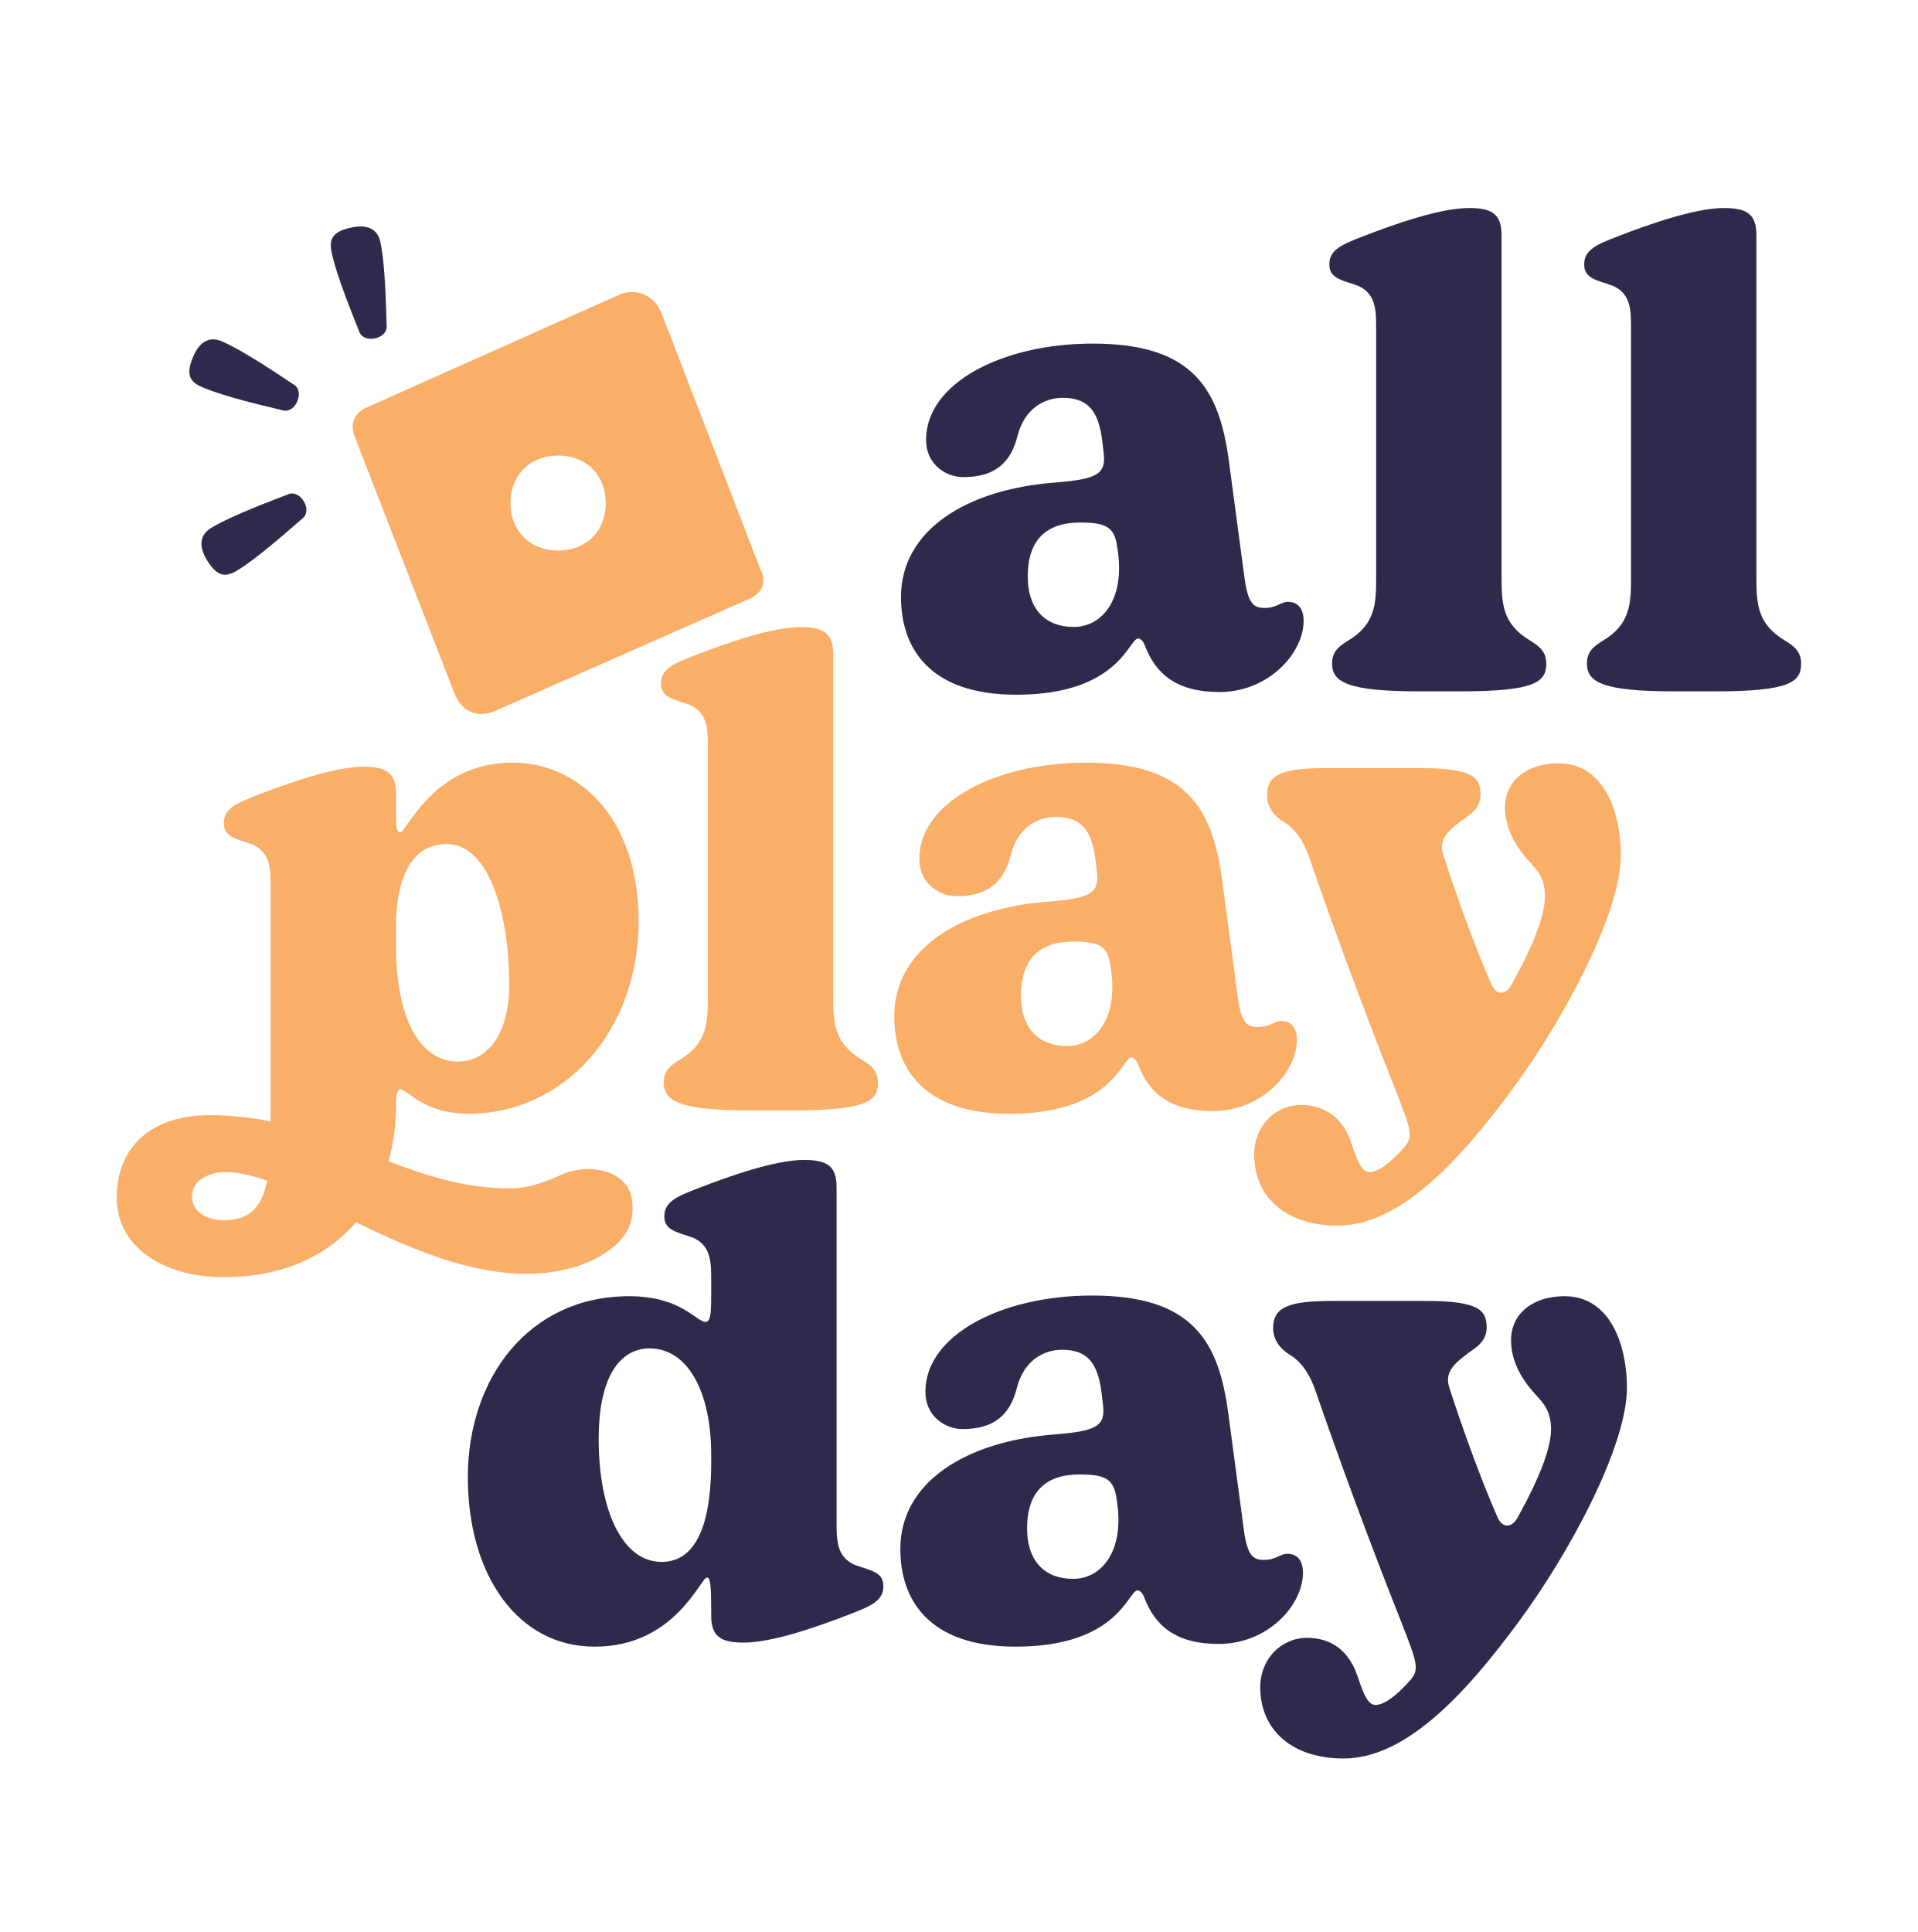
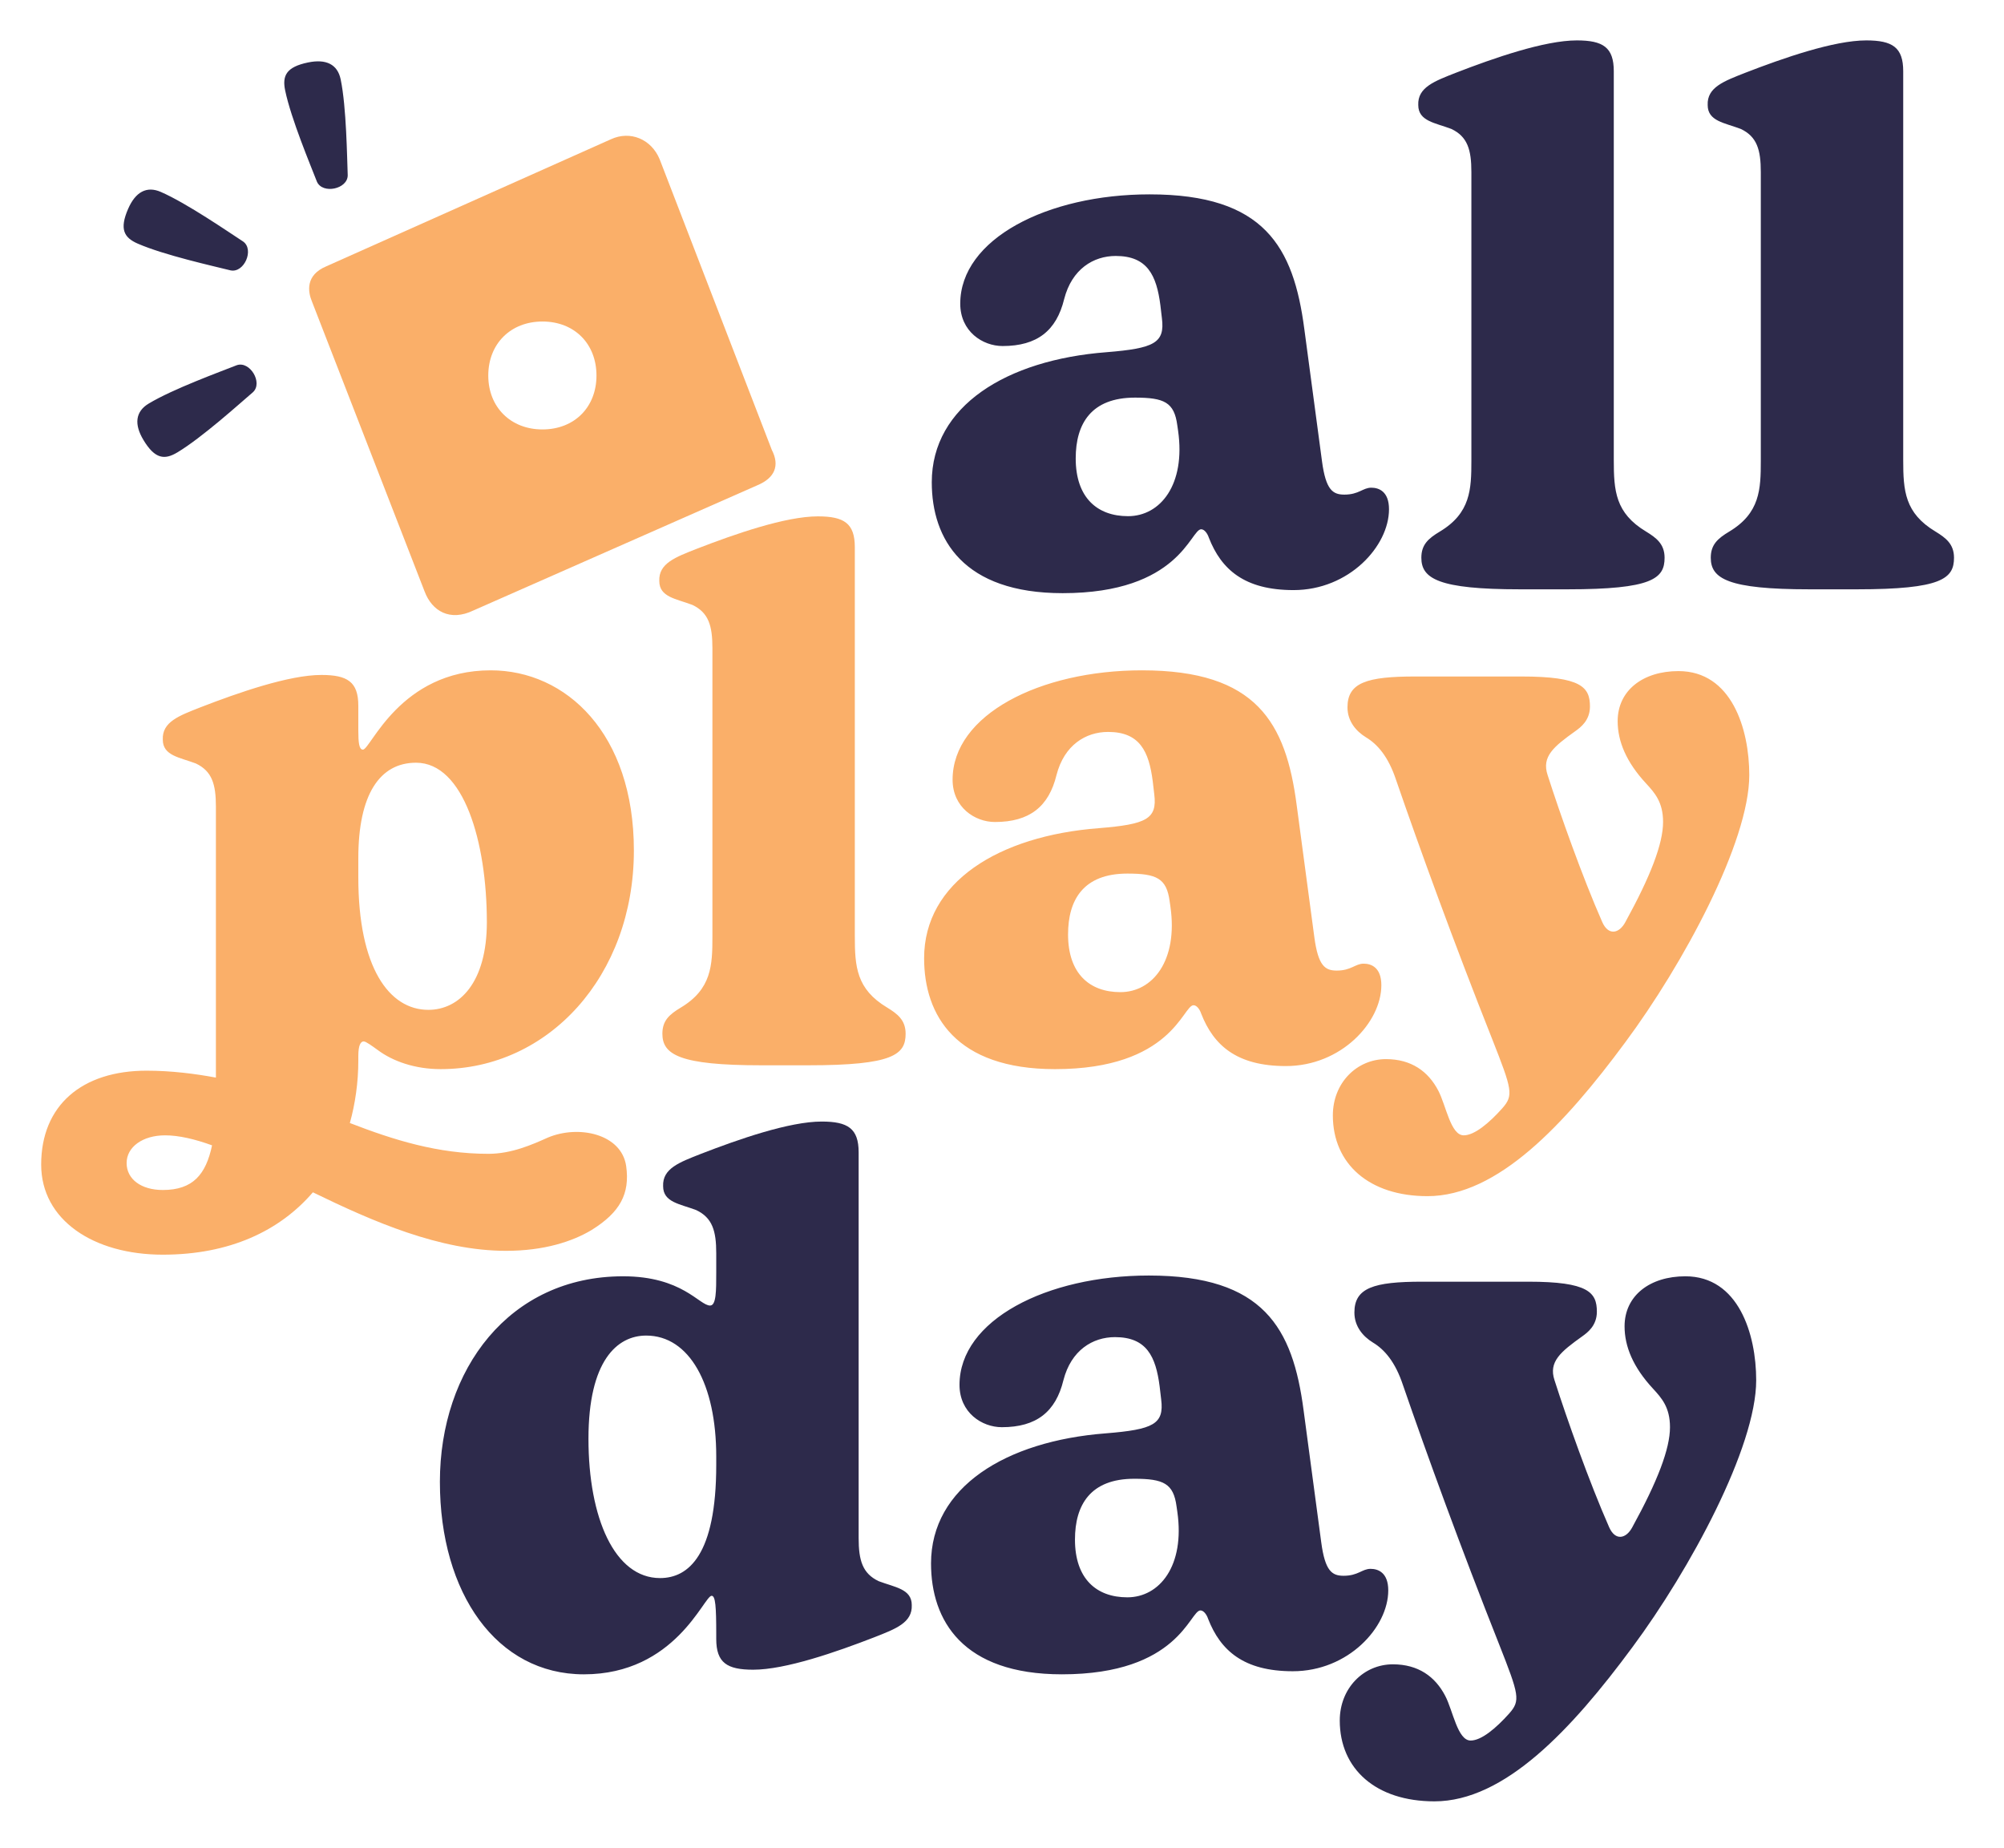
- <svg xmlns="http://www.w3.org/2000/svg" id="Layer_1" data-name="Layer 1" width="117.704mm" height="118.565mm" viewBox="0 0 333.65 336.09">
+ <svg xmlns="http://www.w3.org/2000/svg" id="Layer_1" data-name="Layer 1" viewBox="14 30 307 283">
  <defs>
    <style>
      .cls-1 {
        fill: #2d2a4b;
      }

      .cls-2 {
        fill: #faaf69;
      }
    </style>
  </defs>
  <path class="cls-2" d="M20.308,208.379c0-9.081,6.25-14.386,16.154-14.386,3.774,0,7.429.47,10.614,1.06v-41.507c0-3.42-.59-5.425-3.067-6.604-2.475-.943-5.07-1.18-5.07-3.655-.118-2.712,2.477-3.657,5.777-4.952,5.779-2.242,13.561-4.954,18.514-4.954,4.01,0,5.662,1.062,5.662,4.717v3.774c0,1.885.118,2.947.707,2.947,1.178,0,5.66-12.146,19.574-12.146,11.556,0,21.933,9.669,21.933,27.593,0,19.223-13.089,33.49-29.598,33.49-3.892,0-7.312-1.178-9.669-2.947-.825-.59-1.77-1.297-2.122-1.297-.472,0-.825.59-.825,2.24v.707c0,3.302-.472,6.604-1.297,9.552,6.72,2.595,13.442,4.717,21.226,4.717,3.537,0,6.72-1.415,9.079-2.475,4.717-2.005,11.319-.59,12.027,4.362.59,4.245-.943,7.075-5.305,9.787-2.949,1.77-7.312,3.184-13.089,3.184-10.142,0-20.401-4.482-29.6-8.962-5.07,5.895-12.734,9.552-22.994,9.552-10.614,0-18.631-5.307-18.631-13.797ZM38.939,212.269c4.599,0,6.604-2.358,7.547-6.839-2.595-.943-5.07-1.533-7.194-1.533-3.42,0-5.895,1.77-5.895,4.245,0,2.477,2.24,4.127,5.542,4.127ZM88.583,171.233c0-12.262-3.537-24.409-10.849-24.409-5.542,0-8.842,4.835-8.842,14.622v2.949c0,13.797,4.715,20.281,10.73,20.281,4.717,0,8.962-4.127,8.962-13.444ZM149.905,184.324c1.533.943,2.83,1.885,2.83,4.008,0,3.184-1.887,4.835-14.859,4.835h-7.31c-12.499,0-15.094-1.65-15.094-4.835,0-2.005,1.06-2.947,2.83-4.008,4.717-2.832,4.835-6.487,4.835-10.849v-44.221c0-3.42-.59-5.425-3.067-6.602-2.475-.944-5.07-1.18-5.07-3.657-.118-2.712,2.477-3.655,5.777-4.952,5.779-2.24,13.561-4.952,18.514-4.952,4.01,0,5.662,1.06,5.662,4.717v59.55c0,4.715.235,8.135,4.952,10.967ZM155.568,176.777c0-11.674,11.437-18.751,26.768-19.928,7.31-.59,8.962-1.417,8.49-5.189l-.235-2.005c-.59-4.599-2.005-7.547-6.839-7.547-3.42,0-6.722,2.005-7.902,6.604-1.18,4.835-4.127,7.192-9.434,7.192-3.065,0-6.485-2.24-6.485-6.485,0-9.906,13.324-16.746,29.008-16.746,17.571,0,22.051,8.019,23.703,20.636l2.712,20.283c.59,4.362,1.65,5.07,3.42,5.07,2.24,0,2.83-1.06,4.127-1.06,1.178,0,2.712.59,2.712,3.302,0,5.66-6.132,12.382-14.623,12.382-7.547,0-11.084-3.184-12.971-8.019-.235-.707-.707-1.297-1.178-1.297-1.652,0-3.302,9.787-21.226,9.787-15.211,0-20.046-8.254-20.046-16.979ZM193.303,168.875l-.119-.825c-.47-3.537-2.005-4.245-6.485-4.245-6.722,0-9.079,4.008-9.079,9.315,0,6.014,3.302,8.844,8.017,8.844,4.954,0,8.844-4.835,7.666-13.089ZM218.185,200.832c0-4.954,3.657-8.609,8.137-8.609,3.892,0,6.487,1.887,8.019,4.835,1.18,2.24,1.887,6.839,3.89,6.839,1.652,0,3.892-1.887,5.897-4.127,1.77-2.005,1.533-2.83-1.533-10.612-5.897-14.859-11.084-29.127-14.741-39.739-1.178-3.537-2.83-5.425-4.598-6.487-1.534-.943-2.83-2.475-2.83-4.598,0-3.774,2.947-4.717,10.377-4.717h16.272c9.199,0,10.496,1.65,10.496,4.598,0,2.122-1.415,3.184-2.242,3.774-3.3,2.358-5.188,3.892-4.245,6.722,1.887,5.895,5.307,15.564,8.372,22.521.944,2.124,2.595,1.77,3.539,0,3.89-7.075,5.777-12.027,5.777-15.329,0-3.065-1.297-4.48-2.595-5.895-3.065-3.302-4.362-6.487-4.362-9.552,0-4.717,3.892-7.666,9.315-7.666,8.137,0,10.849,8.844,10.849,15.921,0,10.259-10.142,29.008-18.984,40.917-9.316,12.619-19.576,23.585-30.307,23.585-8.962,0-14.504-4.954-14.504-12.382ZM132.243,98.925l-17.187-44.53c-1.286-3.096-4.5-4.422-7.449-3.073l-43.587,19.454c-3.303,1.373-2.831,3.963-2.231,5.407l17.247,44.384c1.14,3.036,3.882,4.679,7.509,2.928l43.467-19.163c2.682-1.115,3.466-3.016,2.231-5.407ZM97.1,95.775c-4.87,0-8.299-3.407-8.299-8.253,0-4.87,3.429-8.276,8.299-8.276,4.893,0,8.276,3.406,8.276,8.276,0,4.847-3.383,8.253-8.276,8.253Z" />
  <path class="cls-1" d="M156.741,103.874c0-11.674,11.437-18.751,26.768-19.928,7.31-.59,8.962-1.417,8.49-5.189l-.235-2.005c-.59-4.599-2.005-7.547-6.839-7.547-3.42,0-6.722,2.005-7.902,6.604-1.18,4.835-4.127,7.192-9.434,7.192-3.065,0-6.485-2.24-6.485-6.485,0-9.906,13.324-16.746,29.008-16.746,17.571,0,22.051,8.019,23.703,20.636l2.712,20.283c.59,4.362,1.65,5.07,3.42,5.07,2.24,0,2.83-1.06,4.127-1.06,1.178,0,2.712.59,2.712,3.302,0,5.66-6.132,12.382-14.623,12.382-7.547,0-11.084-3.184-12.971-8.019-.235-.707-.707-1.297-1.178-1.297-1.652,0-3.302,9.787-21.226,9.787-15.211,0-20.046-8.254-20.046-16.979ZM194.475,95.972l-.119-.825c-.47-3.537-2.005-4.245-6.485-4.245-6.722,0-9.079,4.008-9.079,9.315,0,6.014,3.302,8.844,8.017,8.844,4.954,0,8.844-4.835,7.666-13.089ZM266.174,111.421c1.533.943,2.83,1.885,2.83,4.008,0,3.184-1.887,4.835-14.859,4.835h-7.31c-12.499,0-15.094-1.65-15.094-4.835,0-2.005,1.06-2.947,2.83-4.008,4.717-2.832,4.835-6.487,4.835-10.849v-44.221c0-3.42-.59-5.425-3.067-6.602-2.475-.944-5.07-1.18-5.07-3.657-.118-2.712,2.477-3.655,5.777-4.952,5.779-2.24,13.561-4.952,18.514-4.952,4.01,0,5.662,1.06,5.662,4.717v59.55c0,4.715.235,8.135,4.952,10.967ZM310.512,111.421c1.533.943,2.83,1.885,2.83,4.008,0,3.184-1.887,4.835-14.859,4.835h-7.31c-12.499,0-15.094-1.65-15.094-4.835,0-2.005,1.06-2.947,2.83-4.008,4.717-2.832,4.835-6.487,4.835-10.849v-44.221c0-3.42-.59-5.425-3.067-6.602-2.475-.944-5.07-1.18-5.07-3.657-.118-2.712,2.477-3.655,5.777-4.952,5.779-2.24,13.561-4.952,18.514-4.952,4.01,0,5.662,1.06,5.662,4.717v59.55c0,4.715.235,8.135,4.952,10.967ZM81.389,256.972c0-17.216,10.614-31.485,28.065-31.485,9.081,0,11.674,4.48,13.326,4.48.943,0,.943-2.24.943-5.07v-2.947c0-3.42-.59-5.425-3.065-6.604-2.477-.943-5.072-1.18-5.072-3.655-.118-2.712,2.477-3.655,5.779-4.952,5.777-2.242,13.559-4.954,18.514-4.954,4.01,0,5.66,1.062,5.66,4.717v59.078c0,3.42.59,5.425,3.065,6.604,2.477.943,5.072,1.18,5.072,3.655.118,2.712-2.477,3.657-5.779,4.954-5.777,2.24-13.559,4.952-18.514,4.952-4.008,0-5.66-1.062-5.66-4.717v-.707c0-4.245-.118-5.897-.707-5.897-1.18,0-5.542,12.029-19.574,12.029-13.326,0-22.053-12.382-22.053-29.48ZM123.723,254.377v-1.297c0-11.084-4.127-18.514-10.73-18.514-4.482,0-8.844,3.892-8.844,15.801,0,12.146,4.008,21.343,10.967,21.343,4.362,0,8.607-3.537,8.607-17.334ZM156.627,269.471c0-11.674,11.437-18.749,26.768-19.928,7.31-.59,8.962-1.415,8.49-5.189l-.235-2.003c-.59-4.599-2.005-7.547-6.839-7.547-3.42,0-6.722,2.003-7.902,6.602-1.18,4.835-4.127,7.194-9.434,7.194-3.065,0-6.485-2.242-6.485-6.487,0-9.905,13.324-16.744,29.008-16.744,17.571,0,22.051,8.017,23.703,20.636l2.712,20.281c.59,4.364,1.65,5.072,3.42,5.072,2.24,0,2.83-1.062,4.127-1.062,1.178,0,2.712.59,2.712,3.302,0,5.66-6.132,12.382-14.623,12.382-7.547,0-11.084-3.184-12.971-8.019-.235-.707-.707-1.296-1.178-1.296-1.652,0-3.302,9.787-21.226,9.787-15.211,0-20.046-8.254-20.046-16.981ZM194.361,261.571l-.119-.827c-.47-3.537-2.005-4.245-6.485-4.245-6.722,0-9.079,4.01-9.079,9.316,0,6.014,3.302,8.844,8.017,8.844,4.954,0,8.844-4.835,7.666-13.089ZM219.244,293.527c0-4.952,3.657-8.607,8.137-8.607,3.892,0,6.487,1.885,8.019,4.835,1.18,2.24,1.887,6.839,3.89,6.839,1.652,0,3.892-1.887,5.897-4.127,1.77-2.005,1.533-2.832-1.533-10.614-5.897-14.859-11.084-29.126-14.741-39.739-1.178-3.537-2.83-5.425-4.598-6.485-1.534-.944-2.83-2.477-2.83-4.599,0-3.773,2.947-4.717,10.377-4.717h16.272c9.199,0,10.496,1.652,10.496,4.599,0,2.122-1.415,3.184-2.242,3.773-3.3,2.359-5.188,3.892-4.245,6.722,1.887,5.897,5.307,15.566,8.372,22.523.944,2.122,2.595,1.77,3.539,0,3.89-7.075,5.777-12.029,5.777-15.329,0-3.067-1.297-4.482-2.595-5.897-3.065-3.302-4.362-6.485-4.362-9.552,0-4.717,3.892-7.665,9.315-7.665,8.137,0,10.849,8.844,10.849,15.919,0,10.259-10.142,29.008-18.984,40.919-9.316,12.617-19.576,23.583-30.307,23.583-8.962,0-14.504-4.952-14.504-12.382ZM57.684,43.852c-.467-2.251.163-3.592,3.502-4.284,2.757-.572,4.523.272,5.004,2.595.888,4.282.972,11.986,1.079,14.689-.014,2.123-3.86,2.921-4.717.979-.977-2.522-3.964-9.624-4.868-13.978ZM35.106,67.318c-2.107-.918-2.838-2.207-1.476-5.333,1.125-2.581,2.834-3.535,5.008-2.587,4.009,1.747,10.347,6.128,12.616,7.601,1.725,1.237.156,4.838-1.925,4.416-2.624-.658-10.147-2.321-14.223-4.098ZM41.182,99.286c-1.969,1.186-3.443,1.036-5.202-1.885-1.453-2.412-1.241-4.357.791-5.581,3.746-2.256,10.988-4.887,13.503-5.883,2.007-.69,4.034,2.675,2.486,4.127-2.056,1.758-7.768,6.928-11.577,9.223Z" />
</svg>
